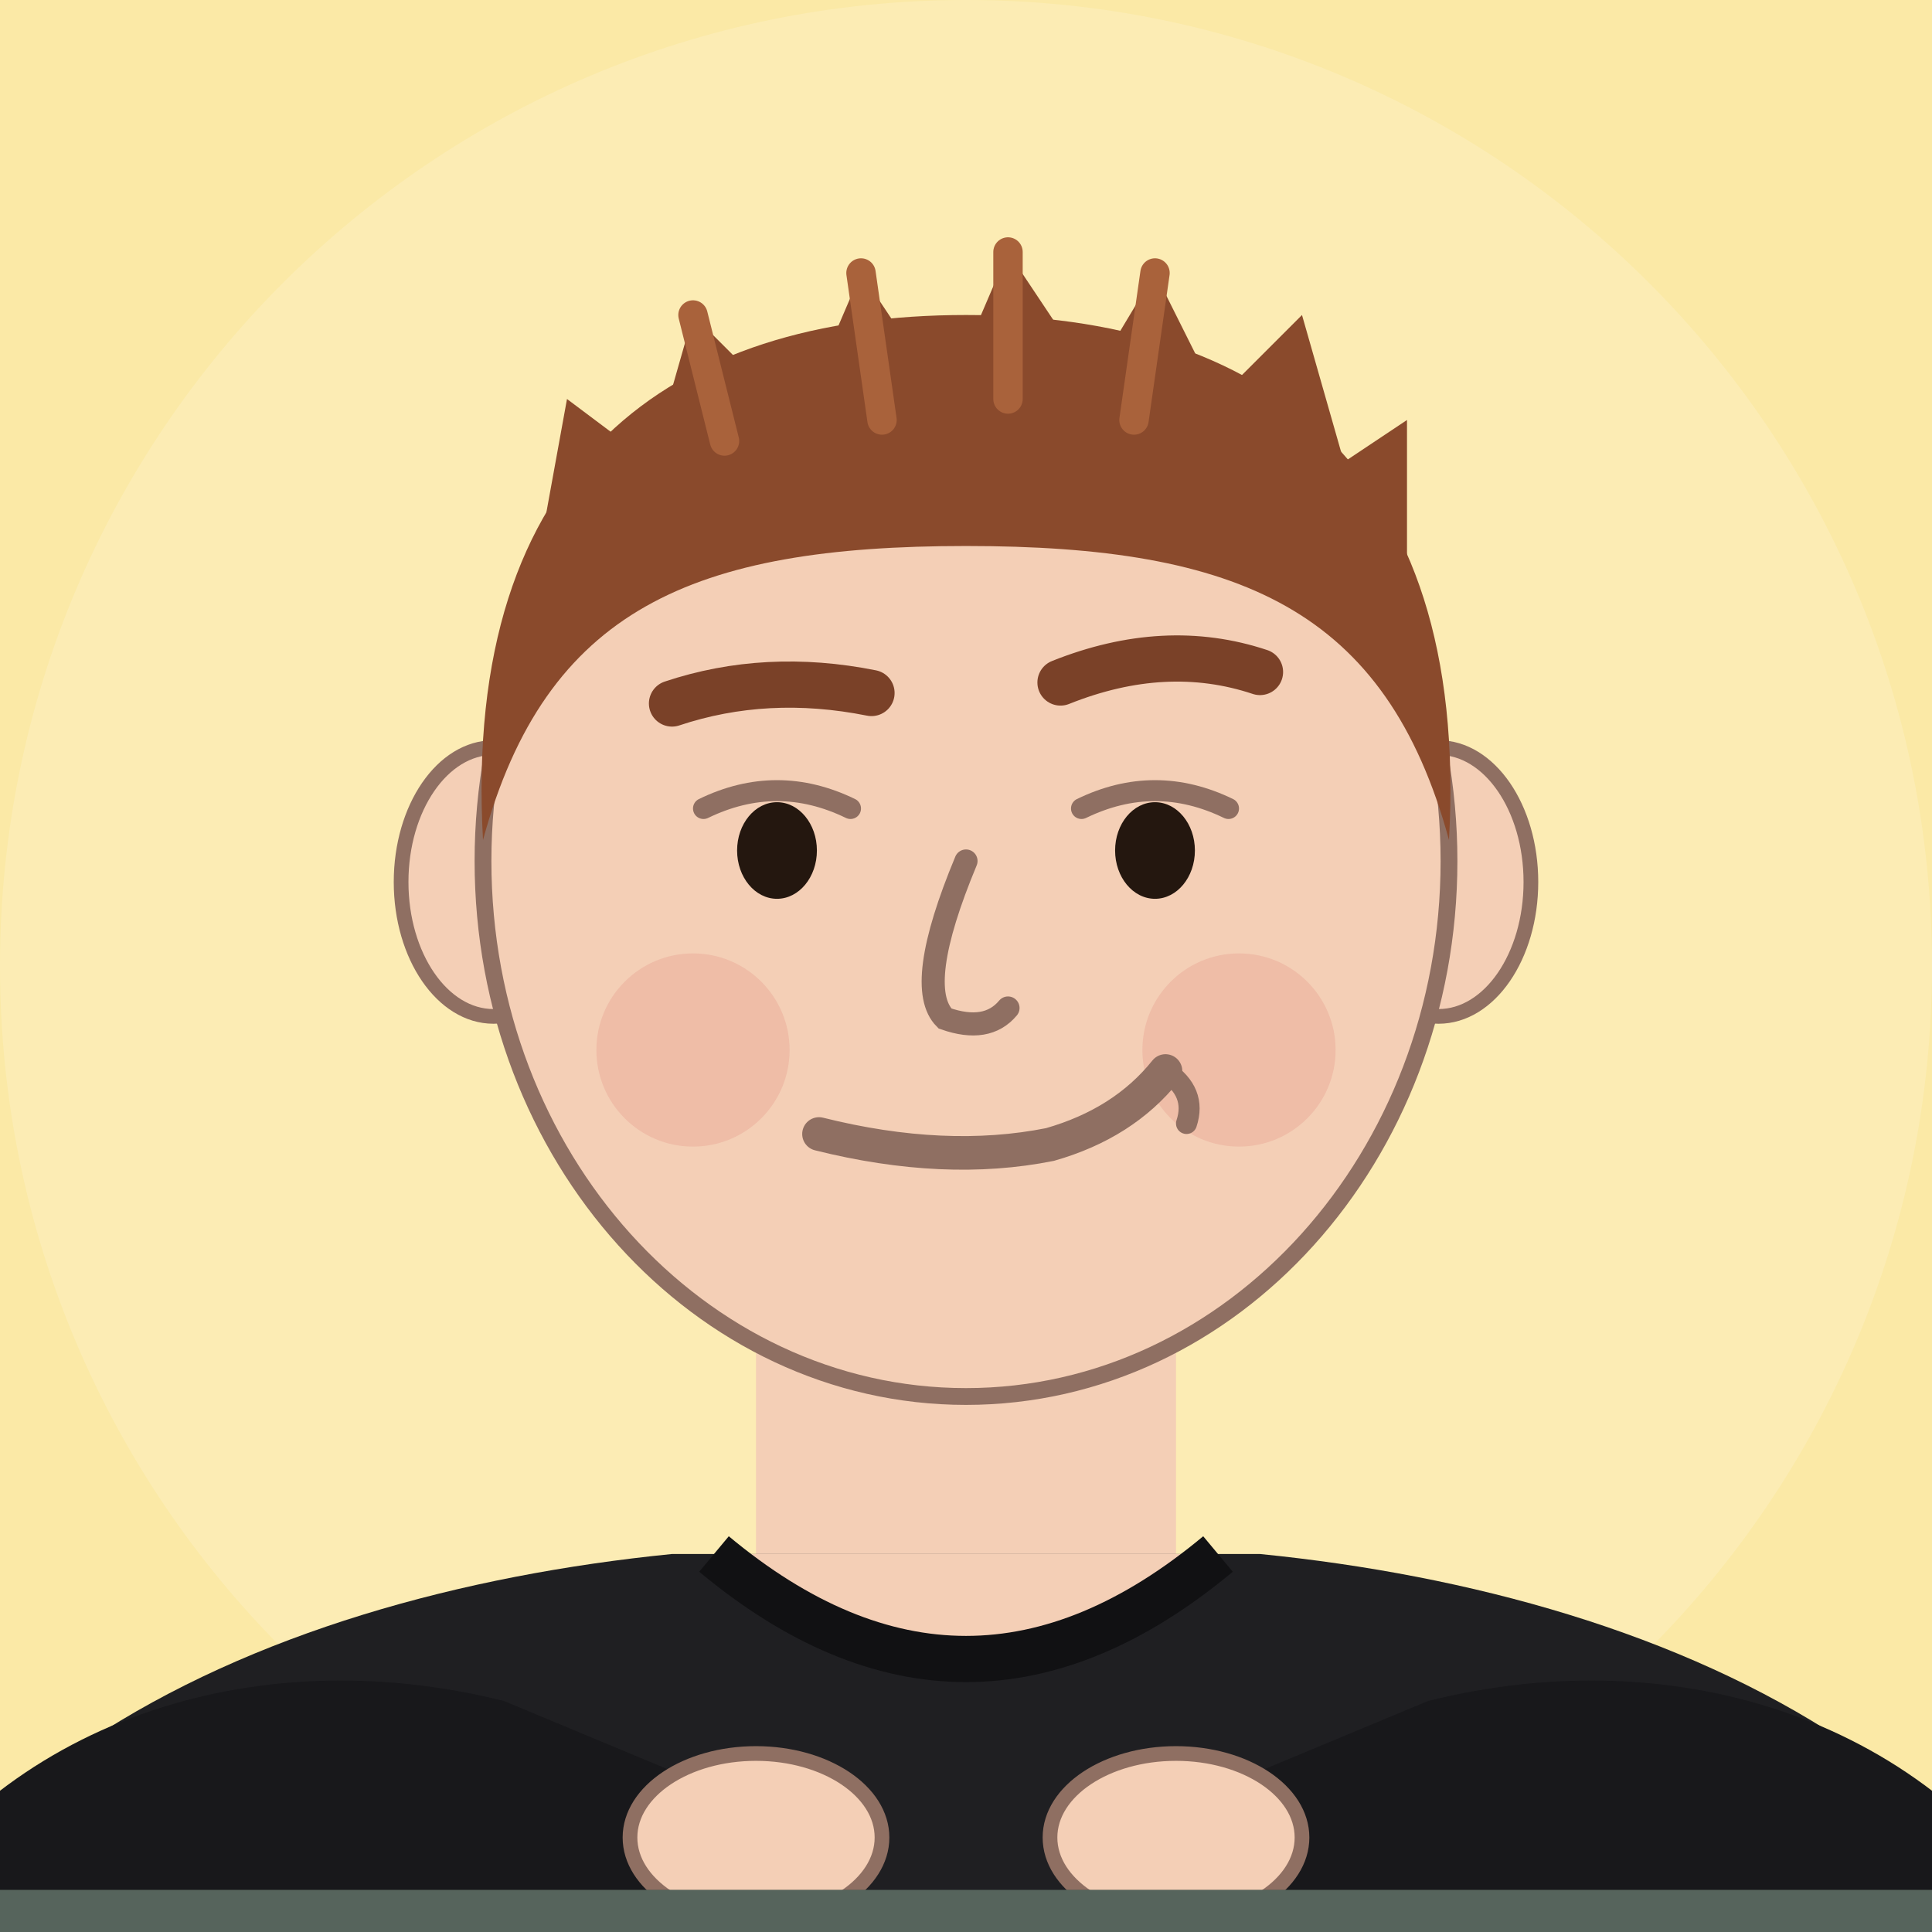
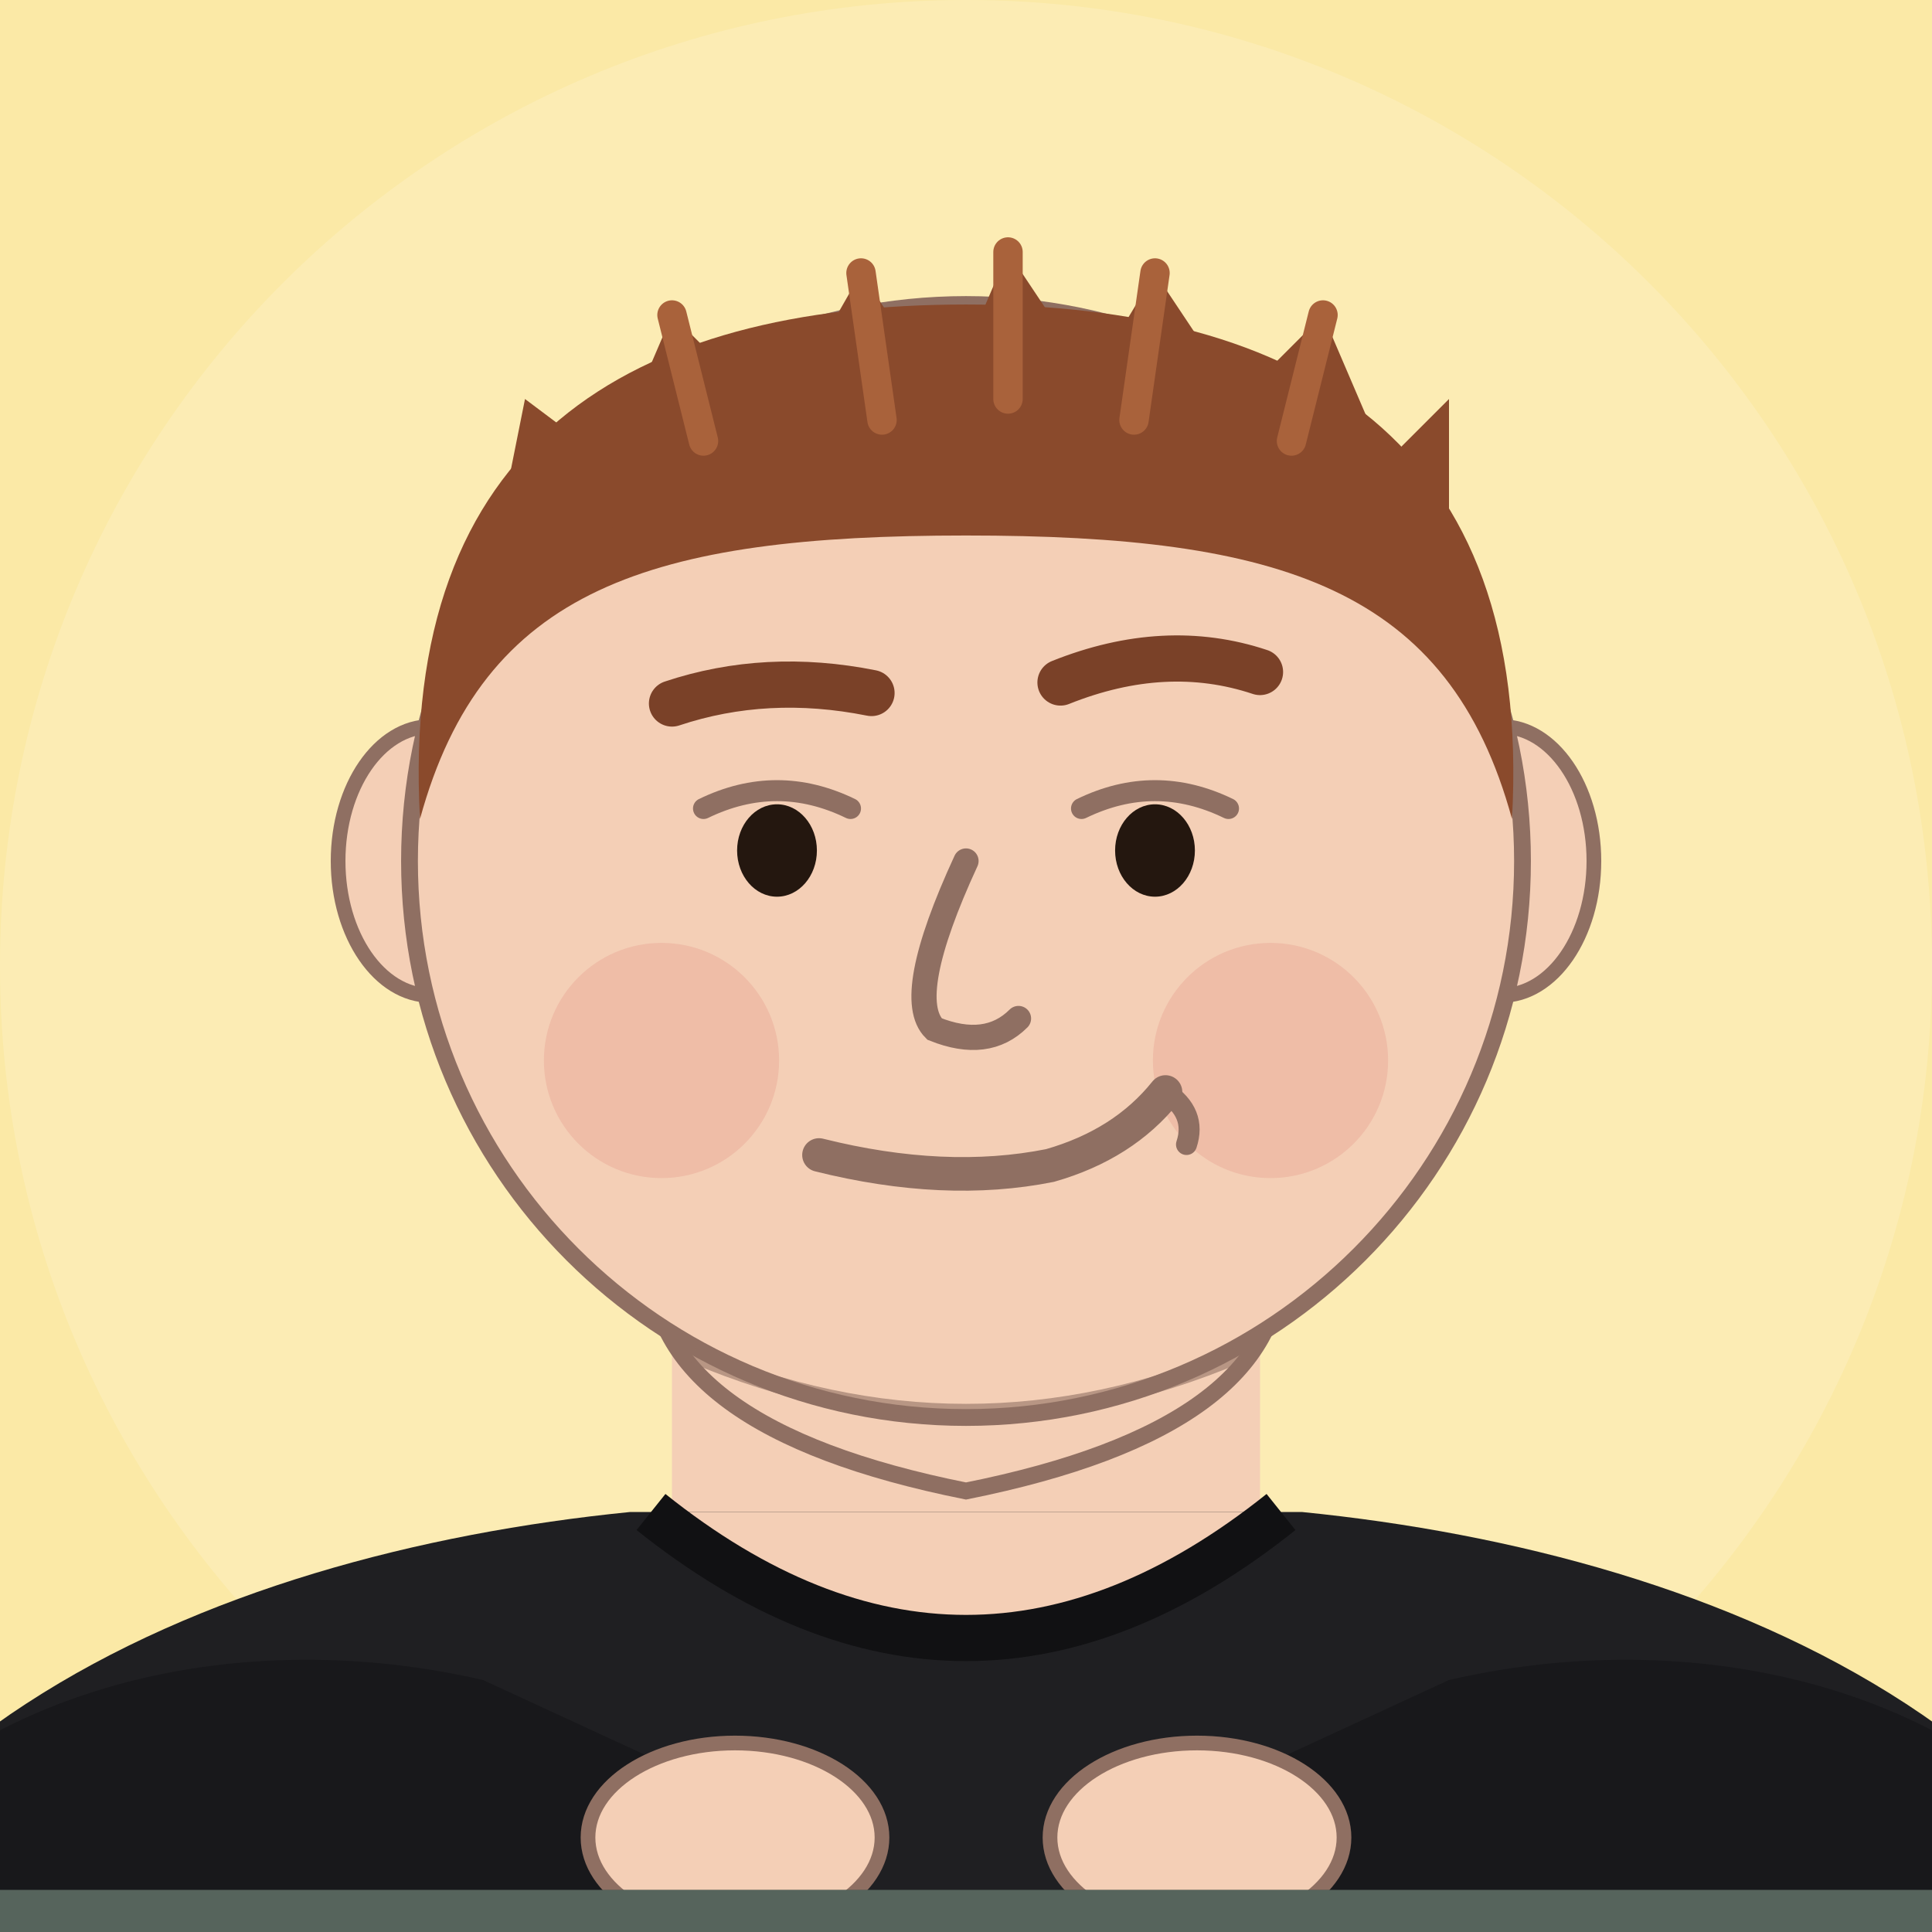
<svg xmlns="http://www.w3.org/2000/svg" viewBox="14 14 92 92" role="img" aria-label="Tommy Sweeden">
  <rect width="120" height="120" rx="14" fill="#fbe9a6" />
  <circle cx="60" cy="60" r="46" fill="#ffffff" opacity=".16" />
-   <path d="M50,68 L50,92 Q60,97 70,92 L70,68Z" fill="#f4cfb6" />
-   <path d="M50,74 Q60,81 70,74 L70,70 L50,70Z" fill="#8f6f62" opacity=".2" />
-   <path d="M4,120 C6,99 26,90 46,88 L74,88 C94,90 114,99 116,120Z" fill="#1f1f22" />
-   <path d="M48,88 Q60,98 72,88Z" fill="#f4cfb6" />
-   <path d="M48,88 Q60,98 72,88" fill="none" stroke="#111113" stroke-width="2.2" />
-   <ellipse cx="37.5" cy="56" rx="4.4" ry="6.4" fill="#f4cfb6" stroke="#8f6f62" stroke-width=".7" />
-   <ellipse cx="82.5" cy="56" rx="4.4" ry="6.4" fill="#f4cfb6" stroke="#8f6f62" stroke-width=".7" />
-   <ellipse cx="60" cy="55" rx="23" ry="25.5" fill="#f4cfb6" stroke="#8f6f62" stroke-width=".8" />
-   <circle cx="47" cy="64" r="4.6" fill="#e59a8c" opacity=".35" />
-   <circle cx="73" cy="64" r="4.6" fill="#e59a8c" opacity=".35" />
-   <ellipse cx="51" cy="54.5" rx="1.9" ry="2.3" fill="#24170f" />
-   <ellipse cx="69" cy="54.5" rx="1.9" ry="2.3" fill="#24170f" />
+   <path d="M46,68 L46,92 Q60,98 74,92 L74,68Z" fill="#f4cfb6" />
+   <path d="M46,76 Q60,84 74,76 L74,72 L46,72Z" fill="#8f6f62" opacity=".2" />
+   <path d="M0,120 C2,97 24,88 44,86 L76,86 C96,88 118,97 120,120Z" fill="#1f1f22" />
+   <path d="M45,86 Q60,98 75,86Z" fill="#f4cfb6" />
+   <path d="M45,86 Q60,98 75,86" fill="none" stroke="#111113" stroke-width="2.2" />
+   <ellipse cx="34.5" cy="55" rx="4.4" ry="6.4" fill="#f4cfb6" stroke="#8f6f62" stroke-width=".7" />
+   <ellipse cx="85.5" cy="55" rx="4.4" ry="6.4" fill="#f4cfb6" stroke="#8f6f62" stroke-width=".7" />
+   <path d="M45,74 Q60,88 75,74 Q75,82 60,85 Q45,82 45,74Z" fill="#f4cfb6" stroke="#8f6f62" stroke-width=".8" />
+   <ellipse cx="60" cy="55" rx="26.5" ry="26.5" fill="#f4cfb6" stroke="#8f6f62" stroke-width=".8" />
+   <path d="M47,78.5 Q60,84 73,78.5" fill="none" stroke="#8f6f62" stroke-width=".8" opacity=".6" />
+   <circle cx="45.5" cy="64.5" r="5.6" fill="#e59a8c" opacity=".35" />
+   <circle cx="74.5" cy="64.5" r="5.6" fill="#e59a8c" opacity=".35" />
+   <ellipse cx="51" cy="54.5" rx="1.9" ry="2.2" fill="#24170f" />
+   <ellipse cx="69" cy="54.5" rx="1.9" ry="2.2" fill="#24170f" />
  <path d="M47.5,52.5 Q51,50.8 54.5,52.5 M65.5,52.5 Q69,50.8 72.5,52.5" fill="none" stroke="#8f6f62" stroke-width="1" stroke-linecap="round" />
  <path d="M46,47.5 Q50.5,46 55.5,47" fill="none" stroke="#7a4128" stroke-width="2.2" stroke-linecap="round" />
  <path d="M64.5,46.5 Q69.5,44.5 74,46" fill="none" stroke="#7a4128" stroke-width="2.2" stroke-linecap="round" />
-   <path d="M60,55 Q57.5,61 59,62.5 Q61,63.2 62,62" fill="none" stroke="#8f6f62" stroke-width="1.1" stroke-linecap="round" />
-   <path d="M53,68 Q59,69.5 64,68.5 Q67.5,67.5 69.5,65" fill="none" stroke="#8f6f62" stroke-width="1.6" stroke-linecap="round" />
-   <path d="M69.5,65 Q71,66 70.5,67.5" fill="none" stroke="#8f6f62" stroke-width="1" stroke-linecap="round" />
-   <path d="M37,54 C36,36 46,29 60,29 C74,29 84,36 83,54 C80,43 73,40 60,40 C47,40 40,43 37,54Z" fill="#8a4a2c" />
-   <path d="M39,44 L41,33 L45,36 L47,29 L52,34 L55,27 L59,33 L62,26 L66,32 L69,27 L72,33 L76,29 L78,36 L81,34 L81,44 C77,39 70,37.5 60,37.5 C50,37.5 43,39 39,44Z" fill="#8a4a2c" />
-   <path d="M47,29 L48.5,35 M55,27 L56,34 M62,26 L62,33 M69,27 L68,34" stroke="#a9623b" stroke-width="1.4" stroke-linecap="round" />
-   <path d="M8,106 C14,96 26,92 38,95 L50,100 L47,106Z" fill="#18181b" />
-   <path d="M112,106 C106,96 94,92 82,95 L70,100 L73,106Z" fill="#18181b" />
-   <ellipse cx="50" cy="101.5" rx="6" ry="4" fill="#f4cfb6" stroke="#8f6f62" stroke-width=".7" />
-   <ellipse cx="70" cy="101.5" rx="6" ry="4" fill="#f4cfb6" stroke="#8f6f62" stroke-width=".7" />
+   <path d="M60,55 Q57,61.5 58.5,63 Q61,64 62.5,62.5" fill="none" stroke="#8f6f62" stroke-width="1.2" stroke-linecap="round" />
+   <path d="M53,69 Q59,70.5 64,69.5 Q67.5,68.5 69.5,66" fill="none" stroke="#8f6f62" stroke-width="1.6" stroke-linecap="round" />
+   <path d="M69.5,66 Q71,67 70.5,68.5" fill="none" stroke="#8f6f62" stroke-width="1" stroke-linecap="round" />
+   <path d="M34,53 C33,35 44,28.5 60,28.5 C76,28.5 87,35 86,53 C83,42 75,39.5 60,39.5 C45,39.5 37,42 34,53Z" fill="#8a4a2c" />
+   <path d="M37,43 L39,33 L43,36 L46,29 L51,34 L55,27 L59,33 L62,26 L66,32 L69,27 L73,33 L77,29 L80,36 L83,33 L83,43 C79,38.5 71,37 60,37 C49,37 41,38.5 37,43Z" fill="#8a4a2c" />
+   <path d="M46,29 L47.5,35 M55,27 L56,34 M62,26 L62,33 M69,27 L68,34 M77,29 L75.5,35" stroke="#a9623b" stroke-width="1.4" stroke-linecap="round" />
+   <path d="M4,106 C10,95 24,91 37,94 L50,100 L47,106Z" fill="#18181b" />
+   <path d="M116,106 C110,95 96,91 83,94 L70,100 L73,106Z" fill="#18181b" />
+   <ellipse cx="49" cy="101.5" rx="7" ry="4.5" fill="#f4cfb6" stroke="#8f6f62" stroke-width=".7" />
+   <ellipse cx="71" cy="101.5" rx="7" ry="4.5" fill="#f4cfb6" stroke="#8f6f62" stroke-width=".7" />
  <rect x="0" y="104" width="120" height="16" fill="#3e4a44" />
  <rect x="0" y="104" width="120" height="2.5" fill="#56645c" />
</svg>
